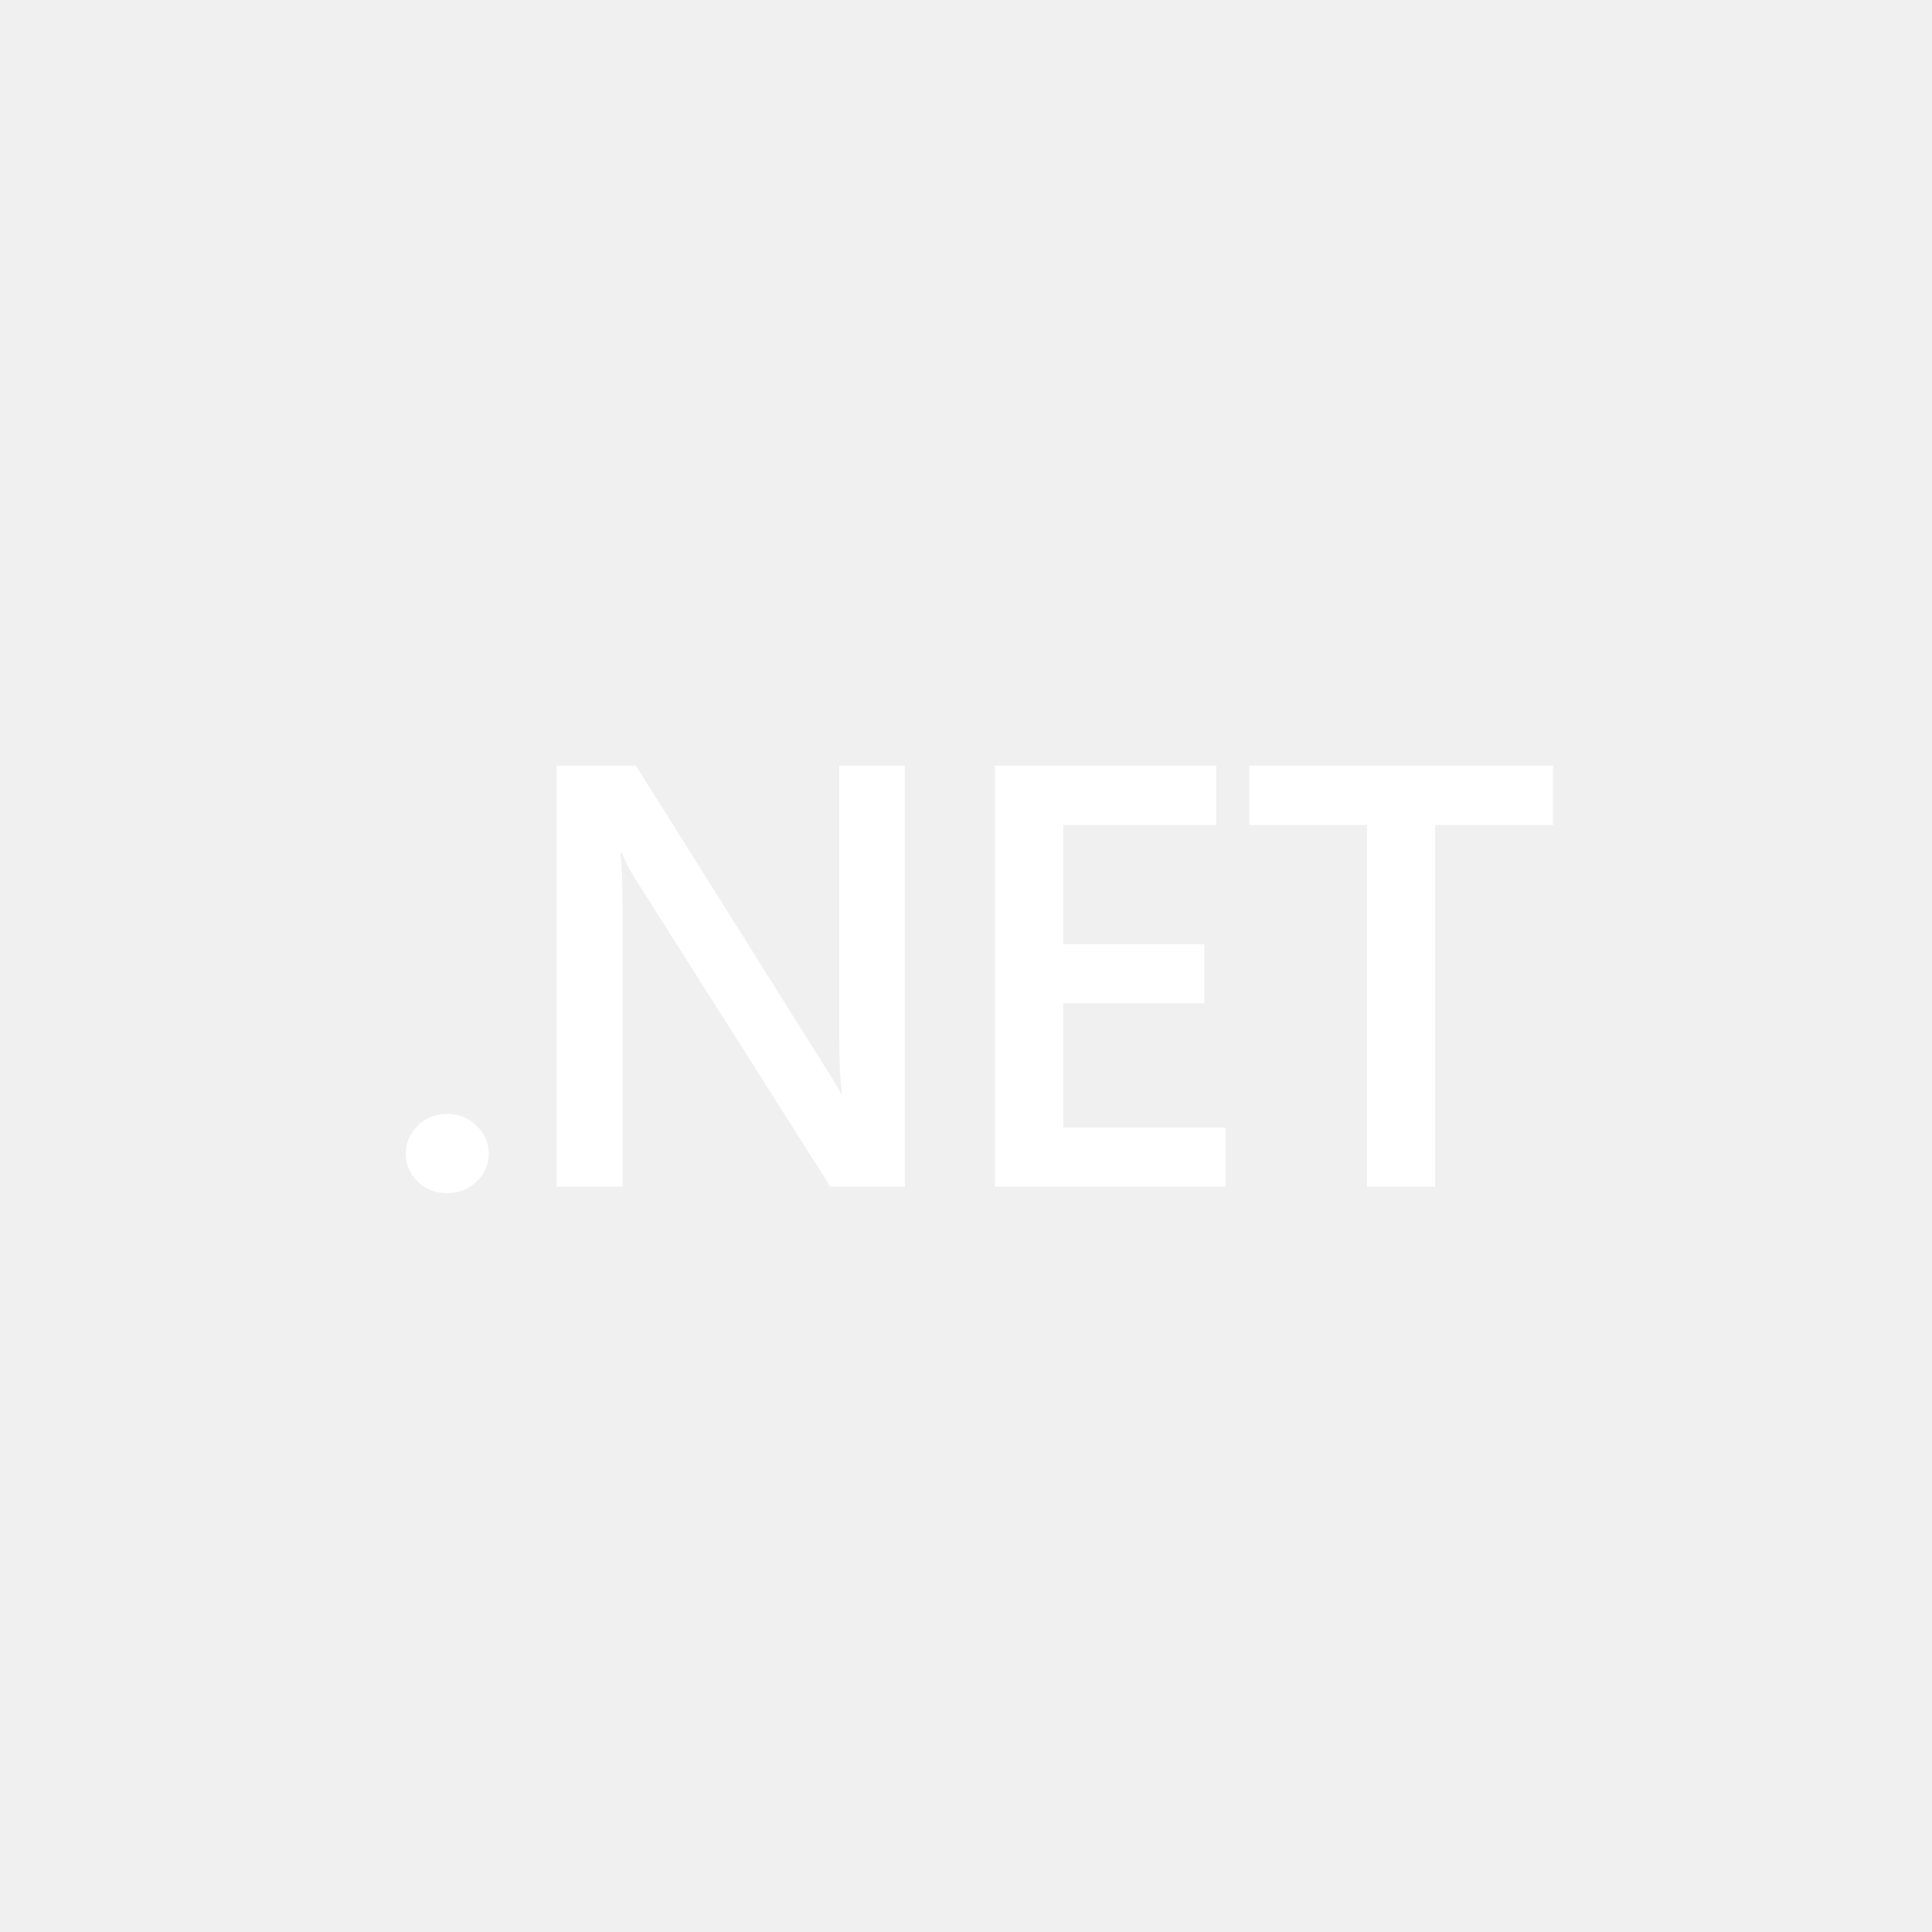
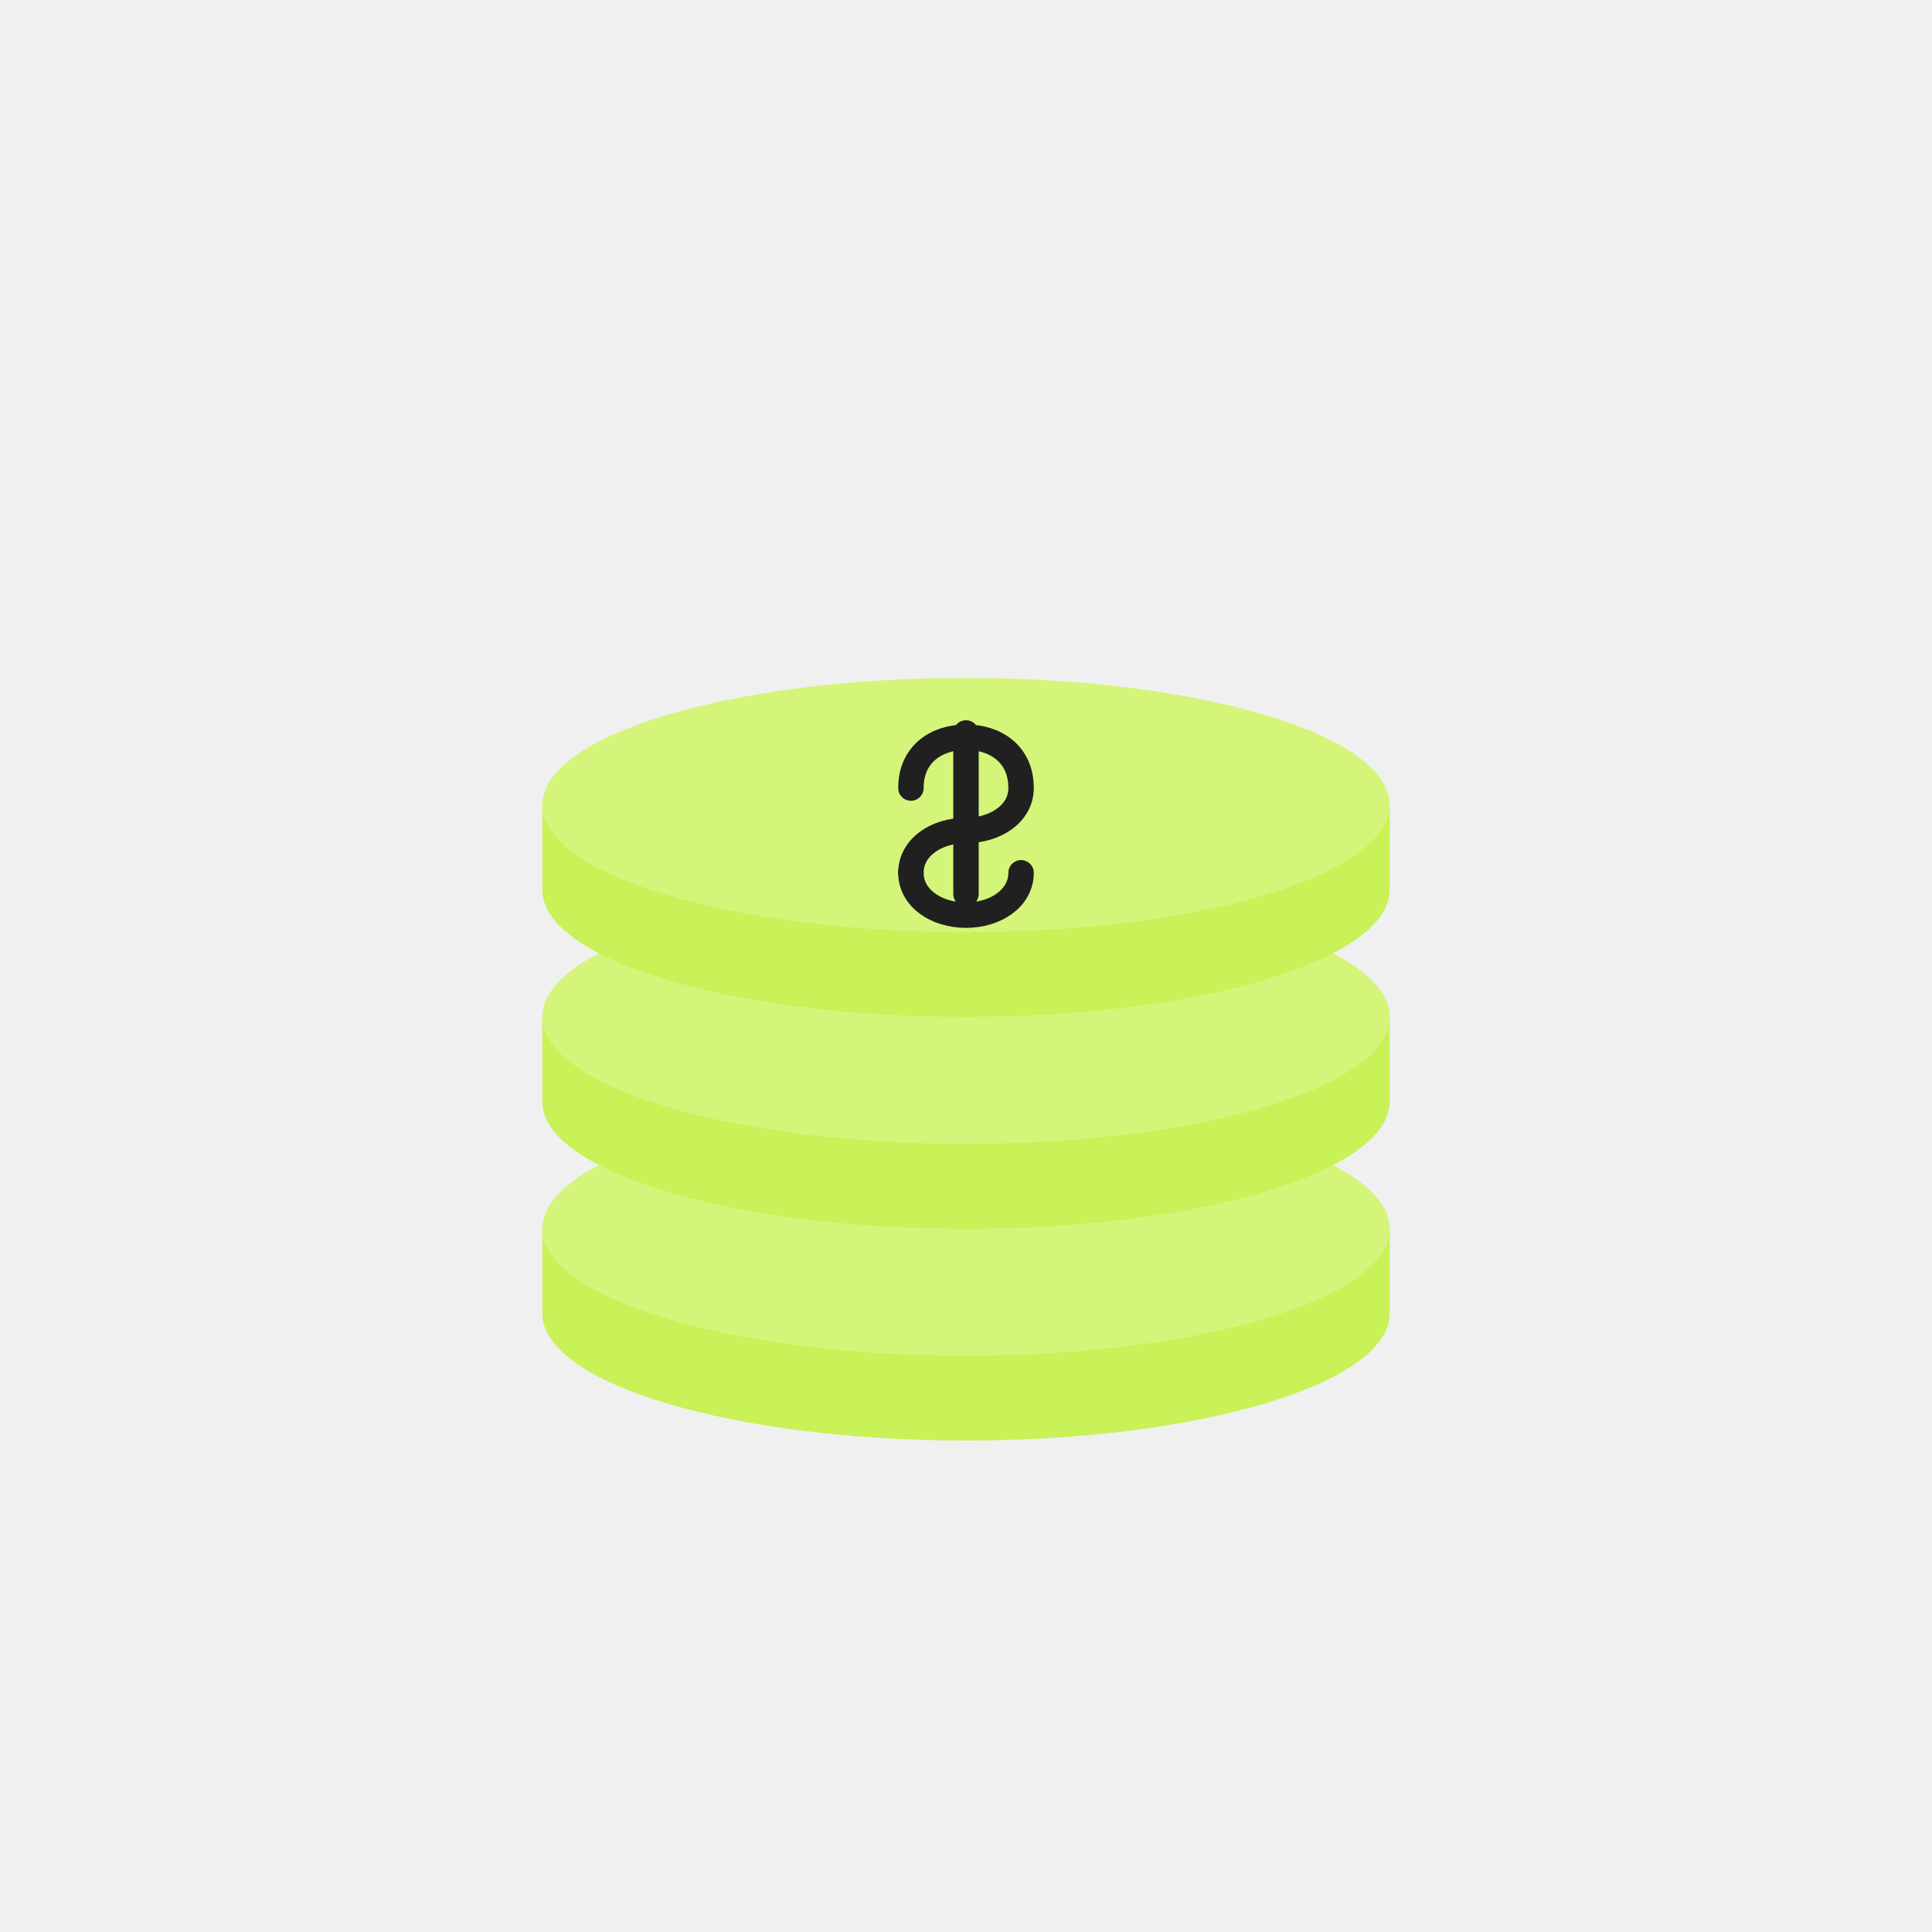
- <svg xmlns="http://www.w3.org/2000/svg" width="456" height="456" viewBox="0 0 456 456" version="1.1" xml:space="preserve" style="fill-rule:evenodd;clip-rule:evenodd;stroke-linejoin:round;stroke-miterlimit:2;">
-   <path d="m 105.5,281.609 c -2.703,0 -5.001,-0.9 -6.893,-2.702 -1.892,-1.848 -2.838,-4.042 -2.838,-6.582 0,-2.587 0.946,-4.804 2.838,-6.652 1.892,-1.848 4.19,-2.772 6.893,-2.772 2.748,0 5.068,0.924 6.96,2.772 1.937,1.848 2.906,4.064 2.906,6.652 0,2.54 -0.968,4.734 -2.906,6.582 -1.892,1.802 -4.212,2.702 -6.96,2.702 z" style="fill:#ffffff;fill-rule:nonzero;stroke-width:0.838" />
-   <path d="M 213.561,280.084 H 195.99 L 149.7,207.054 c -1.171,-1.848 -2.14,-3.765 -2.906,-5.751 h -0.406 c 0.361,2.125 0.541,6.675 0.541,13.65 v 65.132 h -15.543 v -99.36 h 18.719 l 44.737,71.298 c 1.892,2.957 3.109,4.989 3.649,6.098 h 0.27 c -0.45,-2.632 -0.676,-7.09 -0.676,-13.373 v -64.023 h 15.476 z" style="fill:#ffffff;fill-rule:nonzero;stroke-width:0.838" />
-   <path d="m 289.251,280.084 h -54.401 v -99.36 h 52.238 v 13.997 h -36.154 v 28.131 h 33.316 v 13.927 h -33.316 v 29.378 h 38.316 z" style="fill:#ffffff;fill-rule:nonzero;stroke-width:0.838" />
-   <path d="M 366.565,194.721 H 338.722 v 85.363 h -16.084 v -85.363 h -27.775 v -13.997 h 71.701 z" style="fill:#ffffff;fill-rule:nonzero;stroke-width:0.838" />
+ <svg xmlns="http://www.w3.org/2000/svg" width="456" height="456" viewBox="0 0 456 456" version="1.1">
+   <ellipse cx="228" cy="310" rx="100" ry="30" fill="#c9f158" />
+   <rect x="128" y="290" width="200" height="20" fill="#c9f158" />
+   <ellipse cx="228" cy="290" rx="100" ry="30" fill="#d4f57a" />
+   <ellipse cx="228" cy="260" rx="100" ry="30" fill="#c9f158" />
+   <rect x="128" y="240" width="200" height="20" fill="#c9f158" />
+   <ellipse cx="228" cy="240" rx="100" ry="30" fill="#d4f57a" />
+   <ellipse cx="228" cy="210" rx="100" ry="30" fill="#c9f158" />
+   <rect x="128" y="190" width="200" height="20" fill="#c9f158" />
+   <ellipse cx="228" cy="190" rx="100" ry="30" fill="#d4f57a" />
+   <rect x="225" y="170" width="6" height="44" rx="3" fill="#202020" />
+   <path d="M215,186 C215,178 221,174 228,174 C235,174 241,178 241,186 C241,192 235,196 228,196 C221,196 215,200 215,206" fill="none" stroke="#202020" stroke-width="6" stroke-linecap="round" />
+   <path d="M241,206 C241,212 235,216 228,216 C221,216 215,212 215,206" fill="none" stroke="#202020" stroke-width="6" stroke-linecap="round" />
</svg>
